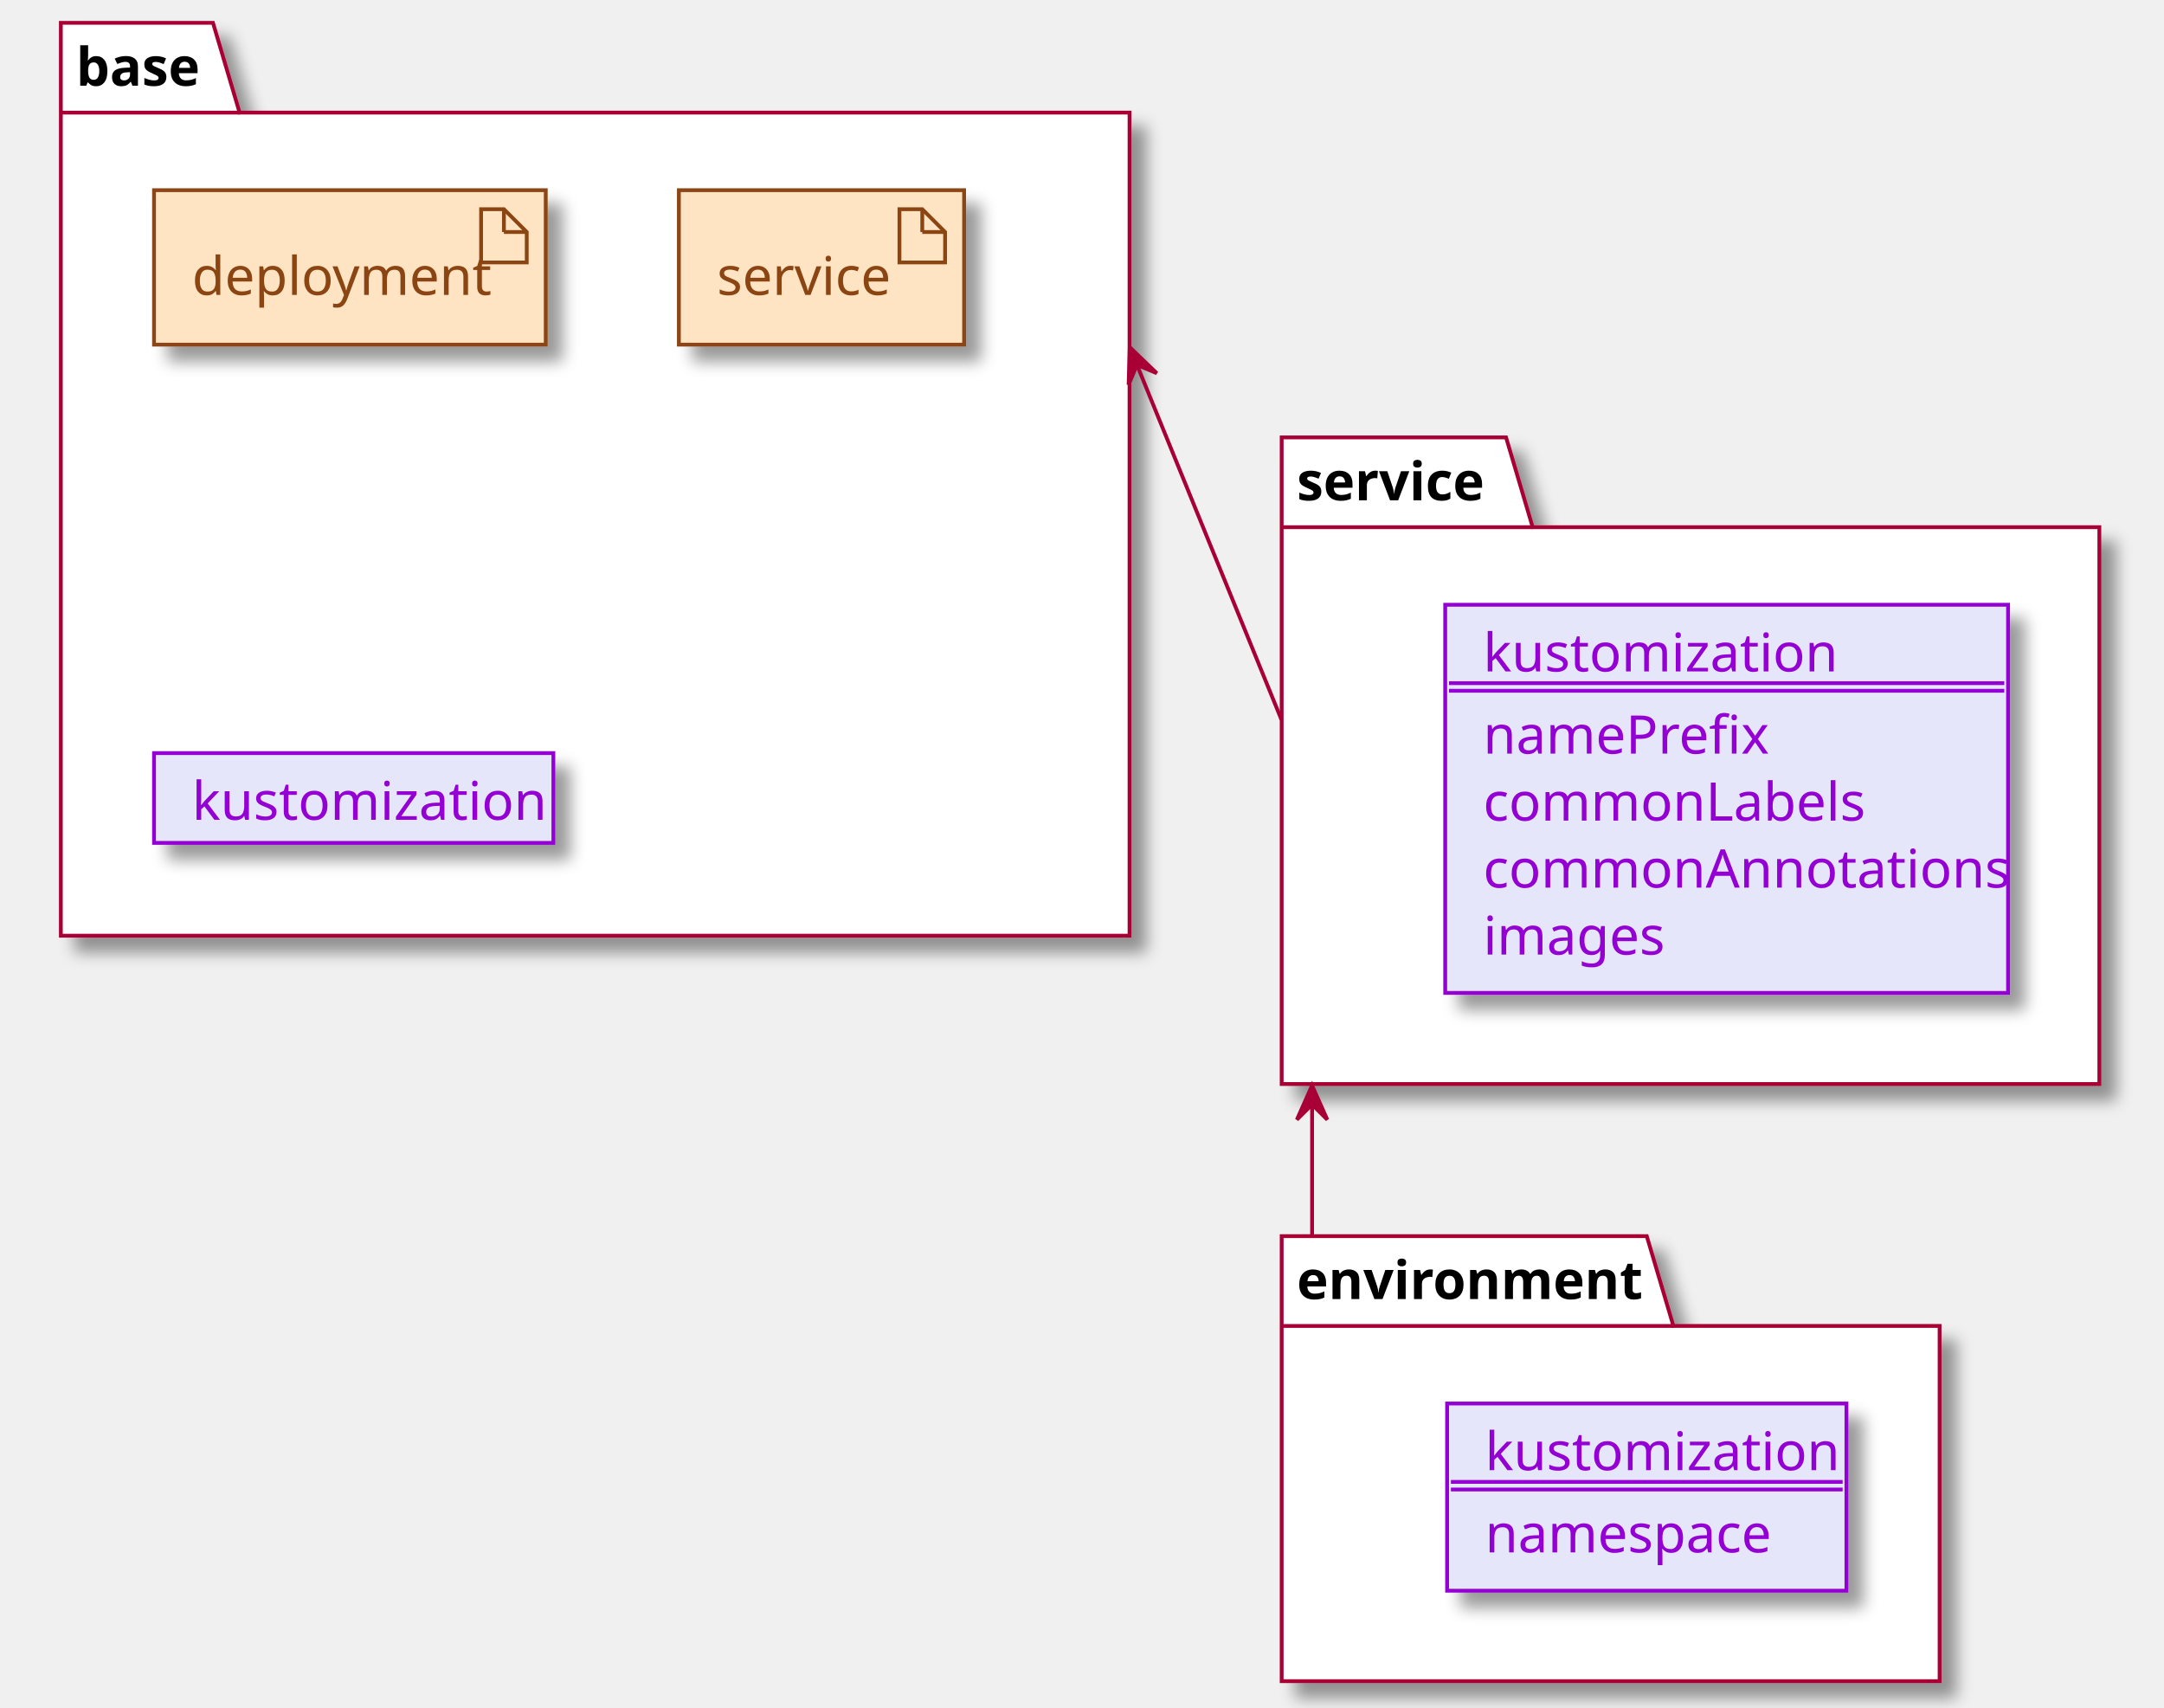
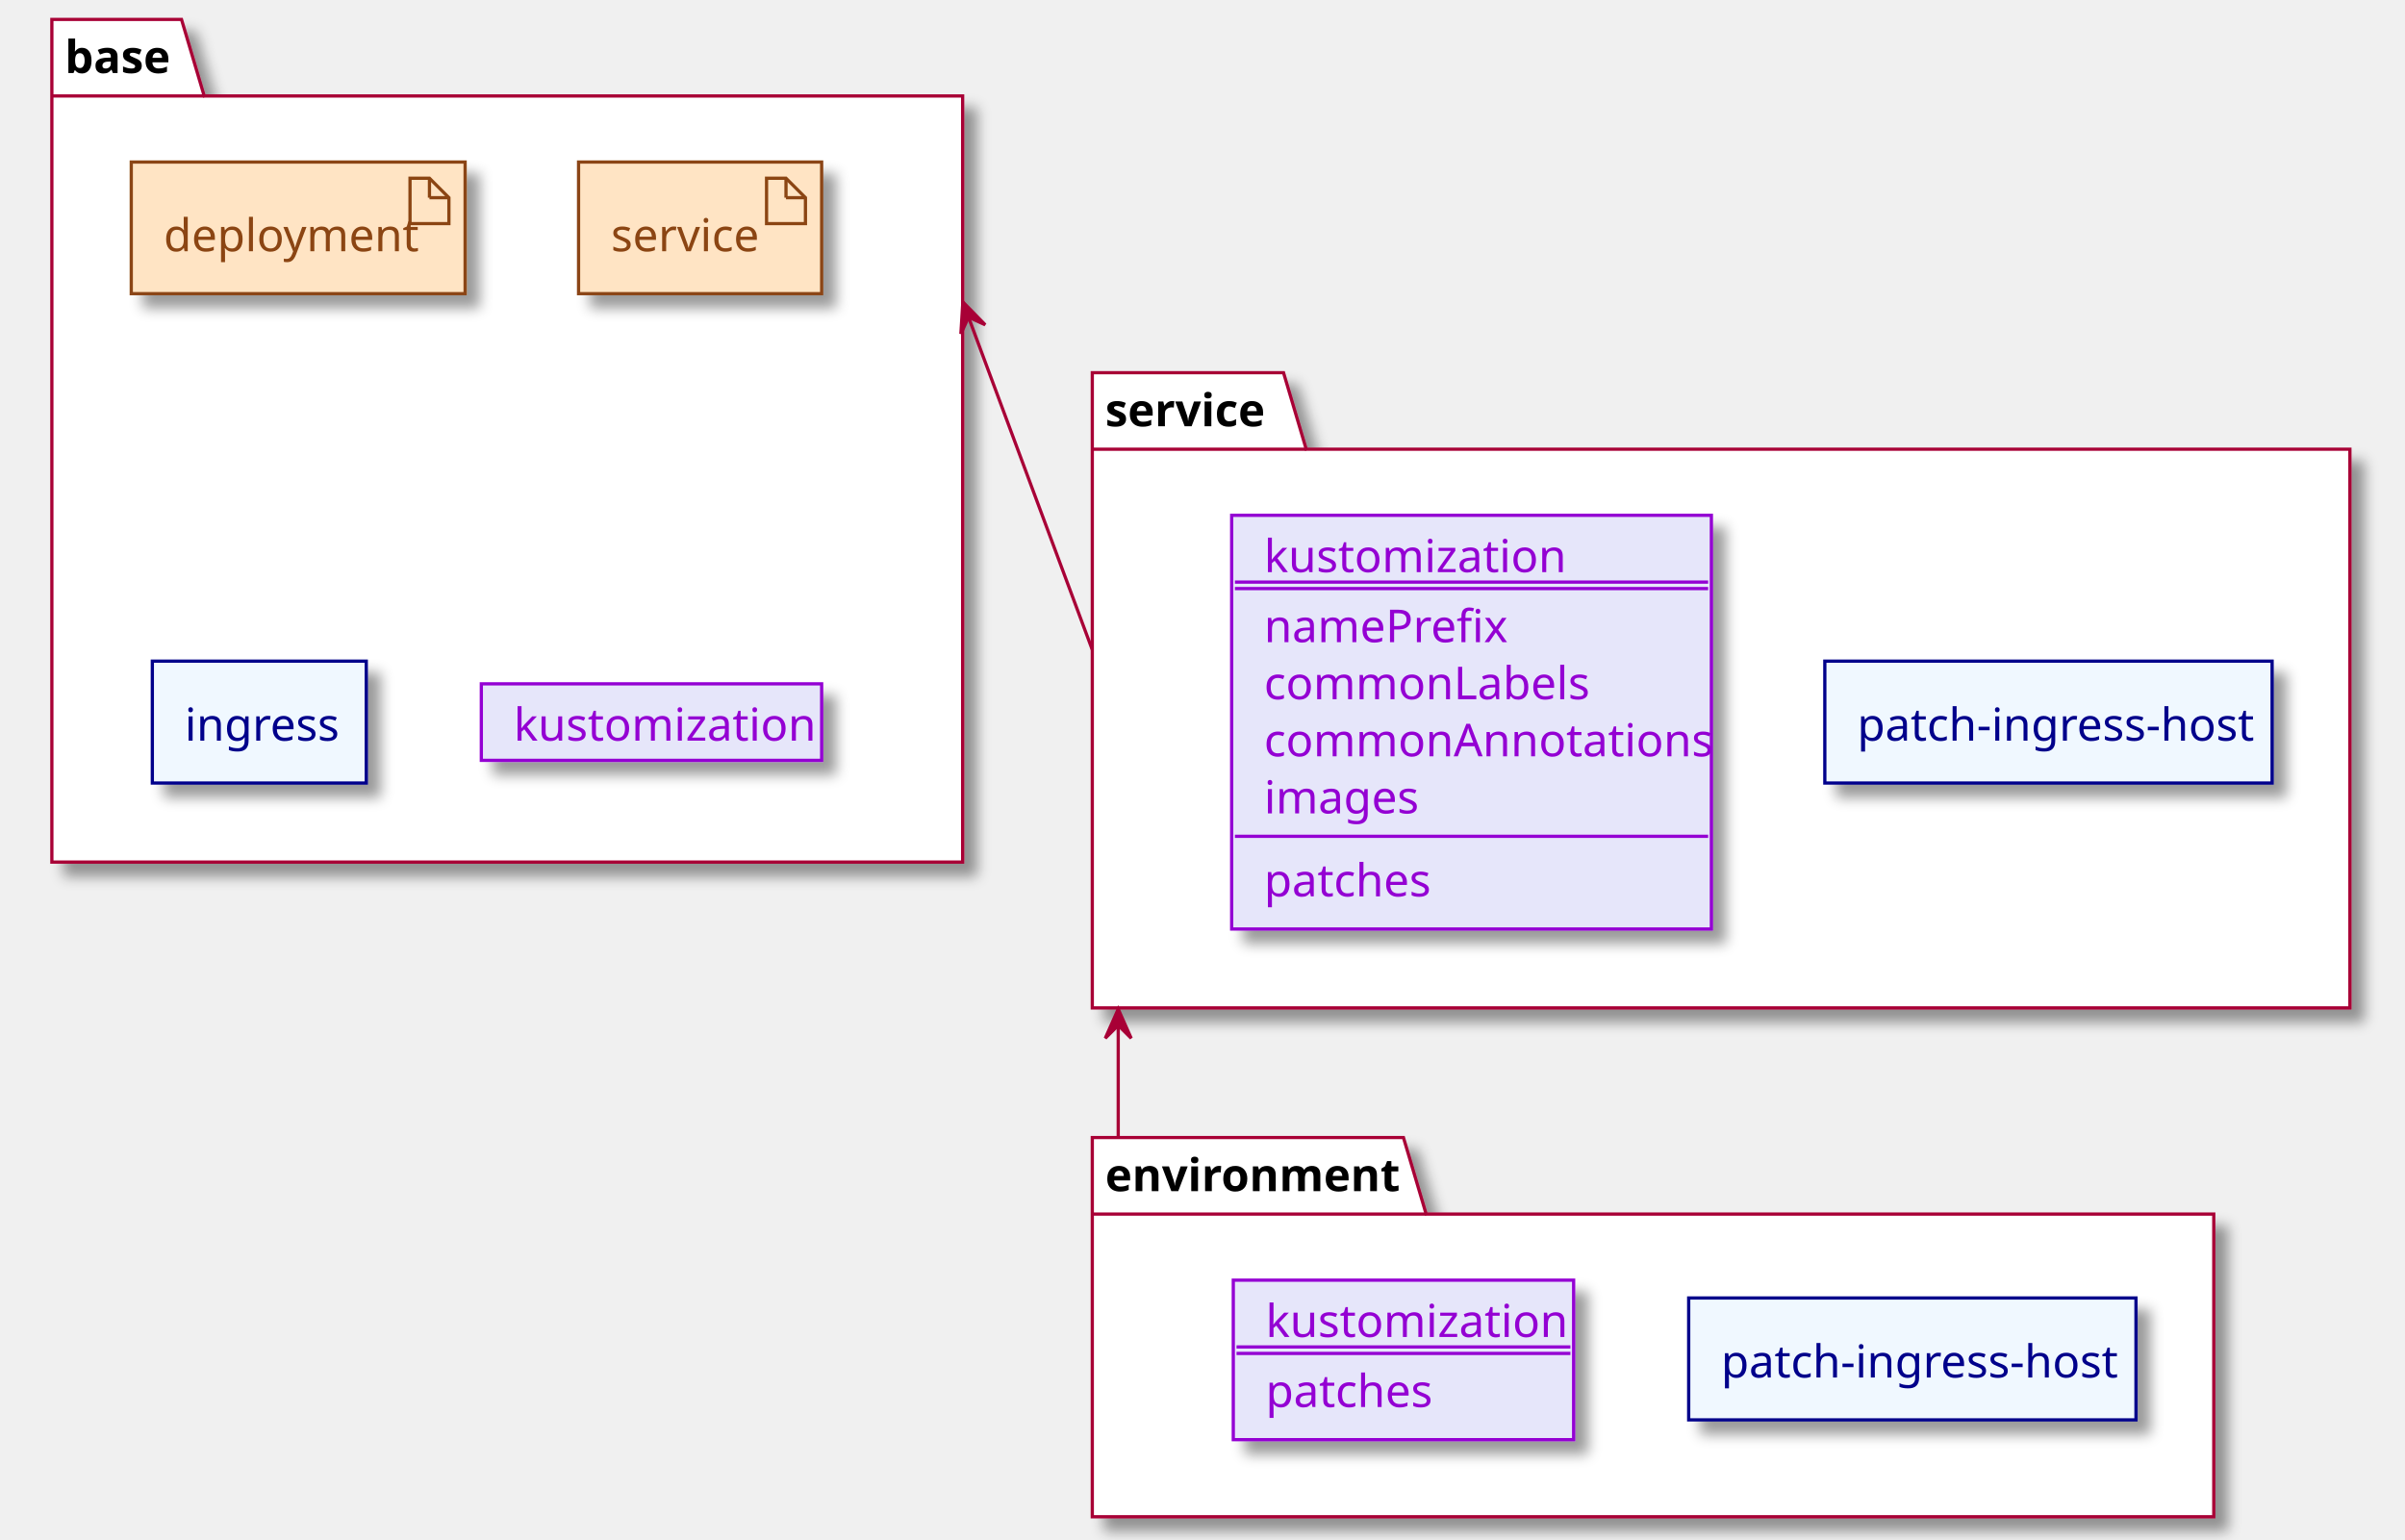
- <svg xmlns="http://www.w3.org/2000/svg" contentScriptType="application/ecmascript" contentStyleType="text/css" height="449px" preserveAspectRatio="none" style="width:569px;height:449px;background:#FFFFFF;" version="1.1" viewBox="0 0 569 449" width="569px" zoomAndPan="magnify">
+ <svg xmlns="http://www.w3.org/2000/svg" contentScriptType="application/ecmascript" contentStyleType="text/css" height="475px" preserveAspectRatio="none" style="width:742px;height:475px;background:#FFFFFF;" version="1.1" viewBox="0 0 742 475" width="742px" zoomAndPan="magnify">
  <defs>
-     <filter height="300%" id="f1li3diug55mm3" width="300%" x="-1" y="-1">
+     <filter height="300%" id="f12fsge7qienfe" width="300%" x="-1" y="-1">
      <feGaussianBlur result="blurOut" stdDeviation="2.0" />
      <feColorMatrix in="blurOut" result="blurOut2" type="matrix" values="0 0 0 0 0 0 0 0 0 0 0 0 0 0 0 0 0 0 .4 0" />
      <feOffset dx="4.0" dy="4.0" in="blurOut2" result="blurOut3" />
      <feBlend in="SourceGraphic" in2="blurOut3" mode="normal" />
    </filter>
  </defs>
  <g>
-     <polygon fill="#FFFFFF" filter="url(#f1li3diug55mm3)" points="16,6,56,6,63,29.609,297,29.609,297,246,16,246,16,6" style="stroke:#A80036;stroke-width:1.0;" />
+     <polygon fill="#FFFFFF" filter="url(#f12fsge7qienfe)" points="16,6,56,6,63,29.609,297,29.609,297,266,16,266,16,6" style="stroke:#A80036;stroke-width:1.0;" />
    <line style="stroke:#A80036;stroke-width:1.0;" x1="16" x2="63" y1="29.609" y2="29.609" />
    <text fill="#000000" font-family="sans-serif" font-size="14" font-weight="bold" lengthAdjust="spacing" textLength="34" x="20" y="22.533">base</text>
-     <polygon fill="#FFFFFF" filter="url(#f1li3diug55mm3)" points="337,115,396,115,403,138.609,552,138.609,552,285,337,285,337,115" style="stroke:#A80036;stroke-width:1.0;" />
+     <polygon fill="#FFFFFF" filter="url(#f12fsge7qienfe)" points="337,115,396,115,403,138.609,725,138.609,725,311,337,311,337,115" style="stroke:#A80036;stroke-width:1.0;" />
    <line style="stroke:#A80036;stroke-width:1.0;" x1="337" x2="403" y1="138.609" y2="138.609" />
    <text fill="#000000" font-family="sans-serif" font-size="14" font-weight="bold" lengthAdjust="spacing" textLength="53" x="341" y="131.533">service</text>
-     <polygon fill="#FFFFFF" filter="url(#f1li3diug55mm3)" points="337,325,433,325,440,348.609,510,348.609,510,442,337,442,337,325" style="stroke:#A80036;stroke-width:1.0;" />
-     <line style="stroke:#A80036;stroke-width:1.0;" x1="337" x2="440" y1="348.609" y2="348.609" />
-     <text fill="#000000" font-family="sans-serif" font-size="14" font-weight="bold" lengthAdjust="spacing" textLength="90" x="341" y="341.533">environment</text>
-     <rect fill="#FFE4C4" filter="url(#f1li3diug55mm3)" height="40.609" style="stroke:#8B4513;stroke-width:1.0;" width="103" x="40.5" y="50" />
+     <polygon fill="#FFFFFF" filter="url(#f12fsge7qienfe)" points="337,351,433,351,440,374.609,683,374.609,683,468,337,468,337,351" style="stroke:#A80036;stroke-width:1.0;" />
+     <line style="stroke:#A80036;stroke-width:1.0;" x1="337" x2="440" y1="374.609" y2="374.609" />
+     <text fill="#000000" font-family="sans-serif" font-size="14" font-weight="bold" lengthAdjust="spacing" textLength="90" x="341" y="367.533">environment</text>
+     <rect fill="#FFE4C4" filter="url(#f12fsge7qienfe)" height="40.609" style="stroke:#8B4513;stroke-width:1.0;" width="103" x="40.5" y="50" />
    <polygon fill="#FFE4C4" points="126.5,55,126.5,69,138.5,69,138.5,61,132.5,55,126.5,55" style="stroke:#8B4513;stroke-width:1.0;" />
    <line style="stroke:#8B4513;stroke-width:1.0;" x1="132.5" x2="132.5" y1="55" y2="61" />
    <line style="stroke:#8B4513;stroke-width:1.0;" x1="138.5" x2="132.5" y1="61" y2="61" />
    <text fill="#8B4513" font-family="sans-serif" font-size="14" lengthAdjust="spacing" textLength="73" x="50.5" y="77.533">deployment</text>
-     <rect fill="#FFE4C4" filter="url(#f1li3diug55mm3)" height="40.609" style="stroke:#8B4513;stroke-width:1.0;" width="75" x="178.5" y="50" />
+     <rect fill="#FFE4C4" filter="url(#f12fsge7qienfe)" height="40.609" style="stroke:#8B4513;stroke-width:1.0;" width="75" x="178.5" y="50" />
    <polygon fill="#FFE4C4" points="236.5,55,236.5,69,248.5,69,248.5,61,242.5,55,236.5,55" style="stroke:#8B4513;stroke-width:1.0;" />
    <line style="stroke:#8B4513;stroke-width:1.0;" x1="242.5" x2="242.5" y1="55" y2="61" />
    <line style="stroke:#8B4513;stroke-width:1.0;" x1="248.5" x2="242.5" y1="61" y2="61" />
    <text fill="#8B4513" font-family="sans-serif" font-size="14" lengthAdjust="spacing" textLength="45" x="188.5" y="77.533">service</text>
-     <rect fill="#E6E6FA" filter="url(#f1li3diug55mm3)" height="23.609" style="stroke:#9400D3;stroke-width:1.0;" width="105" x="40.5" y="198" />
-     <text fill="#9400D3" font-family="sans-serif" font-size="14" lengthAdjust="spacing" textLength="85" x="50.5" y="215.533">kustomization</text>
-     <rect fill="#E6E6FA" filter="url(#f1li3diug55mm3)" height="102.047" style="stroke:#9400D3;stroke-width:1.0;" width="148" x="380" y="159" />
+     <rect fill="#F0F8FF" filter="url(#f12fsge7qienfe)" height="37.609" style="stroke:#00008B;stroke-width:1.0;" width="66" x="47" y="204" />
+     <text fill="#00008B" font-family="sans-serif" font-size="14" lengthAdjust="spacing" textLength="46" x="57" y="228.533">ingress</text>
+     <rect fill="#E6E6FA" filter="url(#f12fsge7qienfe)" height="23.609" style="stroke:#9400D3;stroke-width:1.0;" width="105" x="148.5" y="211" />
+     <text fill="#9400D3" font-family="sans-serif" font-size="14" lengthAdjust="spacing" textLength="85" x="158.5" y="228.533">kustomization</text>
+     <rect fill="#F0F8FF" filter="url(#f12fsge7qienfe)" height="37.609" style="stroke:#00008B;stroke-width:1.0;" width="138" x="563" y="204" />
+     <text fill="#00008B" font-family="sans-serif" font-size="14" lengthAdjust="spacing" textLength="118" x="573" y="228.533">patch-ingress-host</text>
+     <rect fill="#E6E6FA" filter="url(#f12fsge7qienfe)" height="127.656" style="stroke:#9400D3;stroke-width:1.0;" width="148" x="380" y="159" />
    <text fill="#9400D3" font-family="sans-serif" font-size="14" lengthAdjust="spacing" textLength="85" x="390" y="176.533">kustomization</text>
    <line style="stroke:#9400D3;stroke-width:1.0;" x1="381" x2="527" y1="179.609" y2="179.609" />
    <line style="stroke:#9400D3;stroke-width:1.0;" x1="381" x2="527" y1="181.609" y2="181.609" />
    <text fill="#9400D3" font-family="sans-serif" font-size="14" lengthAdjust="spacing" textLength="70" x="390" y="198.143">namePrefix</text>
    <text fill="#9400D3" font-family="sans-serif" font-size="14" lengthAdjust="spacing" textLength="95" x="390" y="215.752">commonLabels</text>
    <text fill="#9400D3" font-family="sans-serif" font-size="14" lengthAdjust="spacing" textLength="128" x="390" y="233.361">commonAnnotations</text>
    <text fill="#9400D3" font-family="sans-serif" font-size="14" lengthAdjust="spacing" textLength="45" x="390" y="250.971">images</text>
-     <rect fill="#E6E6FA" filter="url(#f1li3diug55mm3)" height="49.219" style="stroke:#9400D3;stroke-width:1.0;" width="105" x="380.5" y="369" />
-     <text fill="#9400D3" font-family="sans-serif" font-size="14" lengthAdjust="spacing" textLength="85" x="390.5" y="386.533">kustomization</text>
-     <line style="stroke:#9400D3;stroke-width:1.0;" x1="381.5" x2="484.5" y1="389.609" y2="389.609" />
-     <line style="stroke:#9400D3;stroke-width:1.0;" x1="381.5" x2="484.5" y1="391.609" y2="391.609" />
-     <text fill="#9400D3" font-family="sans-serif" font-size="14" lengthAdjust="spacing" textLength="73" x="390.5" y="408.143">namespace</text>
-     <path d="M297.064,91.301 C297.141,91.491 297.219,91.681 297.297,91.872 C297.608,92.638 297.927,93.419 298.251,94.216 C303.444,106.965 310.228,123.622 317.011,140.276 C323.794,156.931 330.577,173.583 335.765,186.323 C336.09,187.12 336.408,187.901 336.719,188.665 C336.797,188.857 336.875,189.047 336.952,189.236 " fill="none" id="base-backto-service" style="stroke:#A80036;stroke-width:1.0;" />
-     <polygon fill="#A80036" points="297.064,91.301,296.755,101.145,298.95,95.932,304.164,98.128,297.064,91.301" style="stroke:#A80036;stroke-width:1.0;" />
-     <path d="M345,285.376 C345,290.791 345,296.288 345,301.784 C345,307.28 345,312.776 345,318.191 C345,319.545 345,320.893 345,322.236 C345,322.907 345,323.577 345,324.245 C345,324.411 345,324.578 345,324.745 " fill="none" id="service-backto-environment" style="stroke:#A80036;stroke-width:1.0;" />
-     <polygon fill="#A80036" points="345,285.376,341,294.376,345,290.376,349,294.376,345,285.376" style="stroke:#A80036;stroke-width:1.0;" />
+     <line style="stroke:#9400D3;stroke-width:1.0;" x1="381" x2="527" y1="258.047" y2="258.047" />
+     <text fill="#9400D3" font-family="sans-serif" font-size="14" lengthAdjust="spacing" textLength="50" x="390" y="276.58">patches</text>
+     <rect fill="#F0F8FF" filter="url(#f12fsge7qienfe)" height="37.609" style="stroke:#00008B;stroke-width:1.0;" width="138" x="521" y="400.5" />
+     <text fill="#00008B" font-family="sans-serif" font-size="14" lengthAdjust="spacing" textLength="118" x="531" y="425.033">patch-ingress-host</text>
+     <rect fill="#E6E6FA" filter="url(#f12fsge7qienfe)" height="49.219" style="stroke:#9400D3;stroke-width:1.0;" width="105" x="380.5" y="395" />
+     <text fill="#9400D3" font-family="sans-serif" font-size="14" lengthAdjust="spacing" textLength="85" x="390.5" y="412.533">kustomization</text>
+     <line style="stroke:#9400D3;stroke-width:1.0;" x1="381.5" x2="484.5" y1="415.609" y2="415.609" />
+     <line style="stroke:#9400D3;stroke-width:1.0;" x1="381.5" x2="484.5" y1="417.609" y2="417.609" />
+     <text fill="#9400D3" font-family="sans-serif" font-size="14" lengthAdjust="spacing" textLength="50" x="390.5" y="434.143">patches</text>
+     <path d="M297.064,93.175 C297.141,93.382 297.219,93.591 297.297,93.8 C297.608,94.638 297.927,95.493 298.251,96.365 C303.444,110.32 310.228,128.551 317.011,146.78 C323.794,165.009 330.577,183.235 335.765,197.18 C336.09,198.051 336.408,198.906 336.719,199.743 C336.797,199.952 336.875,200.161 336.952,200.368 " fill="none" id="base-backto-service" style="stroke:#A80036;stroke-width:1.0;" />
+     <polygon fill="#A80036" points="297.064,93.175,296.454,103.005,298.808,97.861,303.952,100.215,297.064,93.175" style="stroke:#A80036;stroke-width:1.0;" />
+     <path d="M345,311.36 C345,311.727 345,312.093 345,312.46 C345,315.394 345,318.339 345,321.284 C345,327.173 345,333.063 345,338.865 C345,341.767 345,344.647 345,347.494 C345,348.206 345,348.916 345,349.623 C345,349.977 345,350.33 345,350.683 " fill="none" id="service-backto-environment" style="stroke:#A80036;stroke-width:1.0;" />
+     <polygon fill="#A80036" points="345,311.36,341,320.36,345,316.36,349,320.36,345,311.36" style="stroke:#A80036;stroke-width:1.0;" />
  </g>
</svg>
